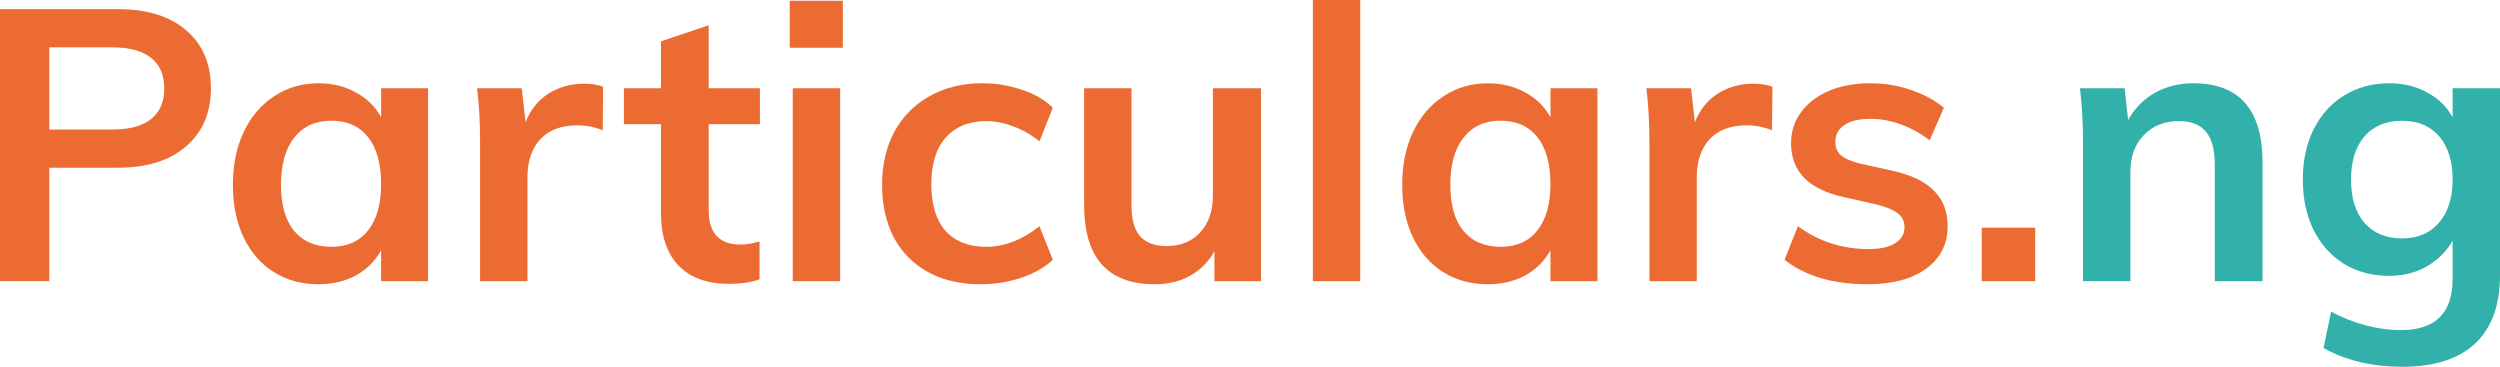
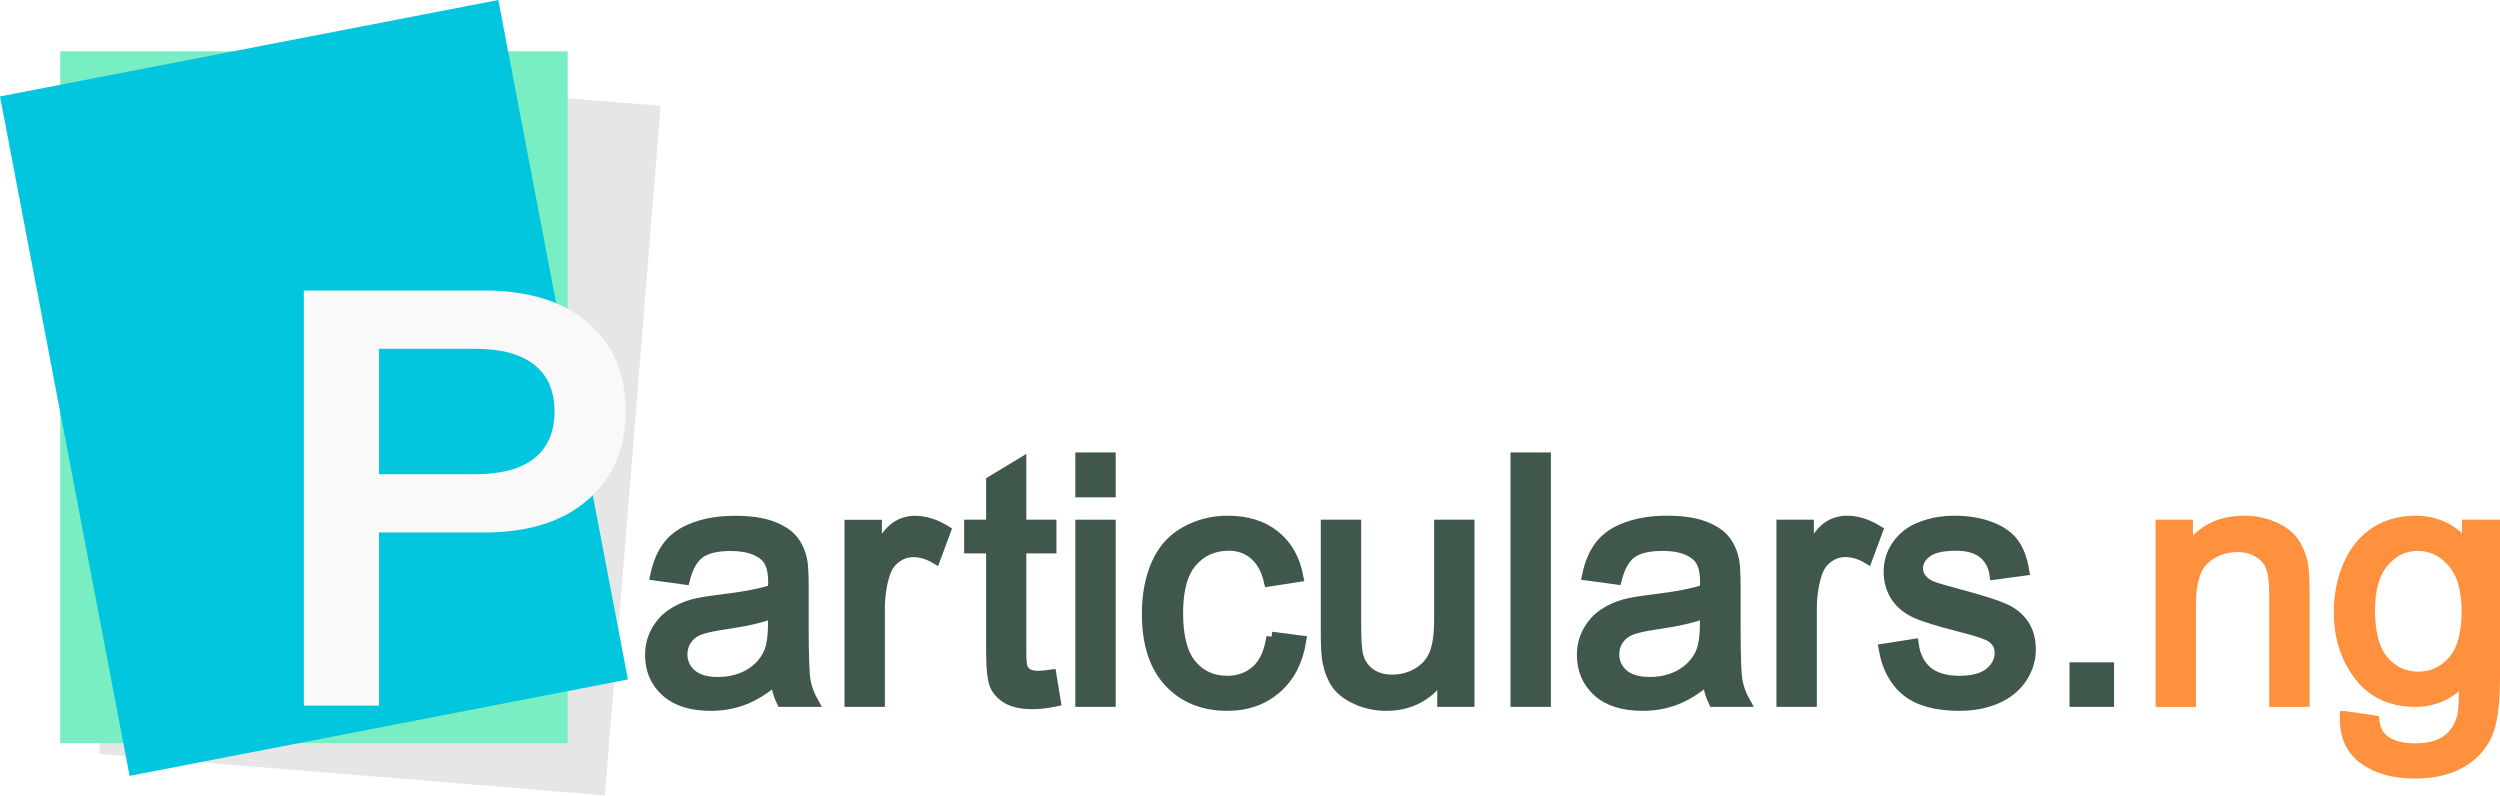
- <svg xmlns="http://www.w3.org/2000/svg" width="88.491mm" height="12.983mm" viewBox="0 0 88.491 12.983" version="1.1" id="svg8">
-   <defs id="defs2" />
-   <g id="layer1" transform="translate(100.4139,-89.47689)">
-     <g id="g867">
-       <g aria-label="Particulars." style="font-style:normal;font-variant:normal;font-weight:normal;font-stretch:normal;font-size:13.524px;line-height:1.25;font-family:Arial;-inkscape-font-specification:Arial;letter-spacing:0px;word-spacing:0px;fill:#ec6b33;fill-opacity:1;stroke:none;stroke-width:1.014" id="text841">
-         <path d="m -100.414,89.801 h 4.179 q 1.555,0 2.421,0.757 0.866,0.744 0.866,2.042 0,1.298 -0.879,2.056 -0.866,0.757 -2.407,0.757 h -2.434 v 4.016 h -1.745 z m 3.976,4.26 q 0.906,0 1.366,-0.365 0.473,-0.379 0.473,-1.082 0,-0.717 -0.46,-1.082 -0.46,-0.379 -1.379,-0.379 h -2.231 v 2.908 z" style="font-style:normal;font-variant:normal;font-weight:bold;font-stretch:normal;font-family:Muli;-inkscape-font-specification:'Muli Bold';fill:#ec6b33;fill-opacity:1;stroke-width:1.014" id="path826" />
-         <path d="m -85.261,92.601 v 6.829 h -1.663 v -1.095 q -0.311,0.568 -0.893,0.893 -0.582,0.311 -1.325,0.311 -0.893,0 -1.582,-0.433 -0.69,-0.433 -1.068,-1.231 -0.379,-0.798 -0.379,-1.853 0,-1.055 0.379,-1.866 0.392,-0.825 1.082,-1.271 0.69,-0.46 1.569,-0.46 0.744,0 1.325,0.325 0.582,0.311 0.893,0.879 v -1.028 z m -3.421,5.612 q 0.838,0 1.298,-0.582 0.46,-0.582 0.46,-1.636 0,-1.082 -0.46,-1.663 -0.46,-0.582 -1.312,-0.582 -0.838,0 -1.312,0.609 -0.46,0.595 -0.46,1.663 0,1.055 0.46,1.623 0.473,0.568 1.325,0.568 z" style="font-style:normal;font-variant:normal;font-weight:bold;font-stretch:normal;font-family:Muli;-inkscape-font-specification:'Muli Bold';fill:#ec6b33;fill-opacity:1;stroke-width:1.014" id="path828" />
-         <path d="m -79.741,92.439 q 0.392,0 0.676,0.108 l -0.014,1.542 q -0.433,-0.176 -0.893,-0.176 -0.866,0 -1.325,0.5 -0.446,0.5 -0.446,1.325 v 3.692 h -1.677 V 94.535 q 0,-1.082 -0.108,-1.934 h 1.582 l 0.135,1.204 q 0.257,-0.663 0.811,-1.014 0.554,-0.352 1.258,-0.352 z" style="font-style:normal;font-variant:normal;font-weight:bold;font-stretch:normal;font-family:Muli;-inkscape-font-specification:'Muli Bold';fill:#ec6b33;fill-opacity:1;stroke-width:1.014" id="path830" />
-         <path d="m -75.327,93.872 v 3.056 q 0,1.204 1.122,1.204 0.311,0 0.676,-0.108 v 1.339 q -0.446,0.162 -1.082,0.162 -1.163,0 -1.785,-0.649 -0.622,-0.649 -0.622,-1.866 v -3.137 h -1.312 v -1.271 h 1.312 v -1.663 l 1.69,-0.568 v 2.231 h 1.812 v 1.271 z" style="font-style:normal;font-variant:normal;font-weight:bold;font-stretch:normal;font-family:Muli;-inkscape-font-specification:'Muli Bold';fill:#ec6b33;fill-opacity:1;stroke-width:1.014" id="path832" />
-         <path d="m -72.353,92.601 h 1.677 v 6.829 h -1.677 z m 1.772,-3.097 v 1.663 h -1.88 v -1.663 z" style="font-style:normal;font-variant:normal;font-weight:bold;font-stretch:normal;font-family:Muli;-inkscape-font-specification:'Muli Bold';fill:#ec6b33;fill-opacity:1;stroke-width:1.014" id="path834" />
-         <path d="m -65.716,99.538 q -1.068,0 -1.853,-0.433 -0.784,-0.433 -1.204,-1.217 -0.419,-0.798 -0.419,-1.866 0,-1.068 0.433,-1.88 0.446,-0.811 1.244,-1.258 0.811,-0.46 1.866,-0.46 0.73,0 1.406,0.23 0.69,0.23 1.095,0.636 l -0.473,1.19 q -0.433,-0.352 -0.92,-0.527 -0.487,-0.189 -0.96,-0.189 -0.92,0 -1.433,0.582 -0.514,0.568 -0.514,1.65 0,1.082 0.5,1.65 0.514,0.568 1.447,0.568 0.473,0 0.96,-0.189 0.487,-0.189 0.92,-0.541 l 0.473,1.19 q -0.433,0.406 -1.122,0.636 -0.69,0.23 -1.447,0.23 z" style="font-style:normal;font-variant:normal;font-weight:bold;font-stretch:normal;font-family:Muli;-inkscape-font-specification:'Muli Bold';fill:#ec6b33;fill-opacity:1;stroke-width:1.014" id="path836" />
-         <path d="m -55.778,92.601 v 6.829 H -57.428 v -1.055 q -0.325,0.568 -0.866,0.866 -0.541,0.298 -1.244,0.298 -2.502,0 -2.502,-2.813 v -4.125 h 1.677 v 4.138 q 0,0.744 0.298,1.095 0.311,0.352 0.947,0.352 0.744,0 1.19,-0.487 0.446,-0.487 0.446,-1.298 v -3.8 z" style="font-style:normal;font-variant:normal;font-weight:bold;font-stretch:normal;font-family:Muli;-inkscape-font-specification:'Muli Bold';fill:#ec6b33;fill-opacity:1;stroke-width:1.014" id="path838" />
-         <path d="m -53.943,89.477 h 1.677 v 9.953 h -1.677 z" style="font-style:normal;font-variant:normal;font-weight:bold;font-stretch:normal;font-family:Muli;-inkscape-font-specification:'Muli Bold';fill:#ec6b33;fill-opacity:1;stroke-width:1.014" id="path840" />
-         <path d="m -43.871,92.601 v 6.829 h -1.663 v -1.095 q -0.311,0.568 -0.893,0.893 -0.582,0.311 -1.325,0.311 -0.893,0 -1.582,-0.433 -0.69,-0.433 -1.068,-1.231 -0.379,-0.798 -0.379,-1.853 0,-1.055 0.379,-1.866 0.392,-0.825 1.082,-1.271 0.69,-0.46 1.569,-0.46 0.744,0 1.325,0.325 0.582,0.311 0.893,0.879 v -1.028 z m -3.421,5.612 q 0.838,0 1.298,-0.582 0.46,-0.582 0.46,-1.636 0,-1.082 -0.46,-1.663 -0.46,-0.582 -1.312,-0.582 -0.838,0 -1.312,0.609 -0.46,0.595 -0.46,1.663 0,1.055 0.46,1.623 0.473,0.568 1.325,0.568 z" style="font-style:normal;font-variant:normal;font-weight:bold;font-stretch:normal;font-family:Muli;-inkscape-font-specification:'Muli Bold';fill:#ec6b33;fill-opacity:1;stroke-width:1.014" id="path842" />
-         <path d="m -38.352,92.439 q 0.392,0 0.676,0.108 l -0.014,1.542 q -0.433,-0.176 -0.893,-0.176 -0.866,0 -1.325,0.5 -0.446,0.5 -0.446,1.325 v 3.692 H -42.03 V 94.535 q 0,-1.082 -0.108,-1.934 h 1.582 l 0.135,1.204 q 0.257,-0.663 0.811,-1.014 0.554,-0.352 1.258,-0.352 z" style="font-style:normal;font-variant:normal;font-weight:bold;font-stretch:normal;font-family:Muli;-inkscape-font-specification:'Muli Bold';fill:#ec6b33;fill-opacity:1;stroke-width:1.014" id="path844" />
-         <path d="m -34.299,99.538 q -1.853,0 -2.948,-0.866 l 0.473,-1.19 q 1.095,0.811 2.502,0.811 0.609,0 0.933,-0.203 0.338,-0.203 0.338,-0.568 0,-0.311 -0.23,-0.487 -0.23,-0.189 -0.784,-0.325 l -1.136,-0.257 q -1.866,-0.406 -1.866,-1.907 0,-0.622 0.352,-1.095 0.352,-0.487 0.987,-0.757 0.636,-0.27 1.474,-0.27 0.73,0 1.406,0.23 0.676,0.216 1.19,0.636 l -0.5,1.15 q -1.028,-0.757 -2.11,-0.757 -0.582,0 -0.906,0.216 -0.325,0.216 -0.325,0.595 0,0.298 0.189,0.473 0.203,0.176 0.676,0.298 l 1.163,0.257 q 1.014,0.23 1.474,0.717 0.473,0.473 0.473,1.244 0,0.947 -0.757,1.501 -0.757,0.554 -2.069,0.554 z" style="font-style:normal;font-variant:normal;font-weight:bold;font-stretch:normal;font-family:Muli;-inkscape-font-specification:'Muli Bold';fill:#ec6b33;fill-opacity:1;stroke-width:1.014" id="path846" />
-         <path d="m -28.374,97.537 v 1.893 h -1.893 v -1.893 z" style="font-style:normal;font-variant:normal;font-weight:bold;font-stretch:normal;font-family:Muli;-inkscape-font-specification:'Muli Bold';fill:#ec6b33;fill-opacity:1;stroke-width:1.014" id="path848" />
+ <svg xmlns="http://www.w3.org/2000/svg" xmlns:xlink="http://www.w3.org/1999/xlink" id="062a65d4-6310-416e-8fb8-777315adf84b" data-name="Layer 1" width="1439.397" height="457.957" viewBox="0 0 1439.397 457.957" version="1.1">
+   <defs id="defs1481">
+     <linearGradient id="7db19e5e-7cc3-41df-8a16-c81cf46c1195" x1="758.38" y1="801.59" x2="758.38" y2="131.56" gradientTransform="rotate(4.65,1291.924,-1733.373)" gradientUnits="userSpaceOnUse">
+       <stop offset="0" stop-color="gray" stop-opacity="0.25" id="stop1463" />
+       <stop offset="0.54" stop-color="gray" stop-opacity="0.12" id="stop1465" />
+       <stop offset="1" stop-color="gray" stop-opacity="0.1" id="stop1467" />
+     </linearGradient>
+     <linearGradient id="87908c47-1c47-4a2f-b745-20cb7009bb75" x1="685.97" y1="797.2" x2="685.97" y2="126.94" gradientTransform="rotate(-10.87,147.5152,1302.021)" xlink:href="#7db19e5e-7cc3-41df-8a16-c81cf46c1195" />
+     <linearGradient id="f482b758-09b8-4320-b57c-ecd1bdf3658e" x1="517.93" y1="719.46" x2="517.93" y2="49.68" xlink:href="#7db19e5e-7cc3-41df-8a16-c81cf46c1195" gradientTransform="matrix(1.33851,0,0,1.33851,15.35632,0)" />
+     <linearGradient id="720977dd-28dd-4cd1-b9d4-02f8d793e7ce" x1="553.48" y1="380.79" x2="559.93" y2="535.01" gradientTransform="matrix(-1.33851,0.0133851,-0.0133851,-1.33851,1461.884,834.0657)" gradientUnits="userSpaceOnUse">
+       <stop offset="0" stop-opacity="0.12" id="stop1472" />
+       <stop offset="0.55" stop-opacity="0.09" id="stop1474" />
+       <stop offset="1" stop-opacity="0.02" id="stop1476" />
+     </linearGradient>
+     <linearGradient id="e8979000-d63e-4fe0-8af1-0dfdd65d3420" x1="356.17" y1="639.4" x2="356.17" y2="574" xlink:href="#7db19e5e-7cc3-41df-8a16-c81cf46c1195" gradientTransform="matrix(1.33851,0,0,1.33851,15.35632,-630.1495)" />
+     <linearGradient id="3889af47-bc7c-4009-b8ee-af9d60c73d61" x1="296" y1="675.66" x2="296" y2="478.3" xlink:href="#7db19e5e-7cc3-41df-8a16-c81cf46c1195" gradientTransform="translate(103.3019,-65)" />
+     <linearGradient gradientUnits="userSpaceOnUse" y2="513.71" x2="654.16" y1="770.88" x1="654.16" id="acc8b6a5-9f39-4130-a42e-d6ce30e2b206" gradientTransform="translate(1377.424,71.99365)">
+       <stop id="stop1940" stop-opacity="0.25" stop-color="gray" offset="0" />
+       <stop id="stop1942" stop-opacity="0.12" stop-color="gray" offset="0.54" />
+       <stop id="stop1944" stop-opacity="0.1" stop-color="gray" offset="1" />
+     </linearGradient>
+     <linearGradient gradientTransform="matrix(1.33851,0,0,1.33851,15.35632,0)" xlink:href="#7db19e5e-7cc3-41df-8a16-c81cf46c1195" y2="574" x2="356.17" y1="639.4" x1="356.17" id="e8979000-d63e-4fe0-8af1-0dfdd65d3420-8" />
+   </defs>
+   <g id="g6069">
+     <g id="g6044">
+       <path id="polygon1485-7" d="M 89.159,37.041 380.36,60.92 348.267,457.957 57.066,434.078 Z" style="fill:#e6e6e6;fill-opacity:1;stroke:none;stroke-width:1.777;stroke-miterlimit:4;stroke-dasharray:none;stroke-opacity:1" />
+       <path id="rect1493-9" d="m 34.68,29.547 h 292.165 V 427.898 H 34.68 Z" style="fill:#79eec3;fill-opacity:1;stroke:none;stroke-width:1.777;stroke-miterlimit:4;stroke-dasharray:none;stroke-opacity:1" />
+       <path id="polygon1489-1" d="M -4.12e-6,55.514 286.919,0 361.524,391.196 74.605,446.71 Z" style="fill:#02c6dd;fill-opacity:1;stroke:none;stroke-width:1.777;stroke-miterlimit:4;stroke-dasharray:none;stroke-opacity:1" />
+     </g>
+     <g id="g6039">
+       <g id="text5828" style="font-style:normal;font-variant:normal;font-weight:bold;font-stretch:normal;font-size:335.682px;line-height:1.25;font-family:Muli;-inkscape-font-specification:'Muli Bold';letter-spacing:0px;word-spacing:0px;fill:#f9f9f9;fill-opacity:1;stroke:none;stroke-width:12.588" aria-label="P" transform="translate(-193.1675,-1178.437)">
+         <path id="path5879" style="font-style:normal;font-variant:normal;font-weight:bold;font-stretch:normal;font-family:Muli;-inkscape-font-specification:'Muli Bold';fill:#f9f9f9;stroke-width:12.588" d="m 368.094,1345.707 h 103.726 q 38.603,0 60.087,18.798 21.484,18.462 21.484,50.688 0,32.225 -21.819,51.024 -21.484,18.798 -59.751,18.798 h -60.423 v 99.698 h -43.303 z m 98.691,105.74 q 22.491,0 33.904,-9.063 11.749,-9.399 11.749,-26.855 0,-17.791 -11.413,-26.855 -11.413,-9.399 -34.24,-9.399 h -55.388 v 72.172 z" />
      </g>
-       <g aria-label="ng" style="font-style:normal;font-variant:normal;font-weight:normal;font-stretch:normal;font-size:13.524px;line-height:1.25;font-family:Arial;-inkscape-font-specification:Arial;letter-spacing:0px;word-spacing:0px;fill:#32b0aa;fill-opacity:1;stroke:none;stroke-width:1.014" id="text841-2">
-         <path d="m -22.776,92.425 q 2.448,0 2.448,2.813 v 4.192 h -1.69 v -4.111 q 0,-0.811 -0.311,-1.177 -0.311,-0.379 -0.96,-0.379 -0.771,0 -1.244,0.5 -0.473,0.487 -0.473,1.298 v 3.868 h -1.677 V 94.535 q 0,-1.082 -0.108,-1.934 h 1.582 l 0.122,1.122 q 0.352,-0.622 0.947,-0.96 0.609,-0.338 1.366,-0.338 z" style="font-style:normal;font-variant:normal;font-weight:bold;font-stretch:normal;font-family:Muli;-inkscape-font-specification:'Muli Bold';fill:#32b0aa;fill-opacity:1;stroke-width:1.014" id="path851" />
-         <path d="m -11.923,92.601 v 6.613 q 0,1.596 -0.879,2.421 -0.879,0.825 -2.583,0.825 -1.582,0 -2.786,-0.663 l 0.27,-1.285 q 1.244,0.649 2.475,0.649 1.826,0 1.826,-1.812 v -1.352 q -0.311,0.554 -0.906,0.906 -0.595,0.338 -1.339,0.338 -0.893,0 -1.596,-0.419 -0.69,-0.433 -1.082,-1.204 -0.379,-0.784 -0.379,-1.785 0,-1.001 0.379,-1.772 0.392,-0.784 1.082,-1.204 0.703,-0.433 1.596,-0.433 0.757,0 1.339,0.325 0.595,0.311 0.906,0.879 v -1.028 z m -3.476,5.315 q 0.838,0 1.312,-0.554 0.487,-0.554 0.487,-1.528 0,-0.974 -0.473,-1.528 -0.473,-0.554 -1.325,-0.554 -0.838,0 -1.325,0.554 -0.473,0.554 -0.473,1.528 0,0.974 0.473,1.528 0.487,0.554 1.325,0.554 z" style="font-style:normal;font-variant:normal;font-weight:bold;font-stretch:normal;font-family:Muli;-inkscape-font-specification:'Muli Bold';fill:#32b0aa;fill-opacity:1;stroke-width:1.014" id="path853" />
+       <g id="text5832" style="font-style:normal;font-variant:normal;font-weight:normal;font-stretch:normal;font-size:196.239px;line-height:1.25;font-family:Arial;-inkscape-font-specification:Arial;letter-spacing:0px;word-spacing:0px;fill:#40574c;fill-opacity:1;stroke:#40574c;stroke-width:6;stroke-miterlimit:4;stroke-dasharray:none;stroke-opacity:1" aria-label="ticulars." transform="translate(-193.1675,-1178.437)">
+         <path id="path5882" style="fill:#40574c;fill-opacity:1;stroke:#40574c;stroke-width:6;stroke-miterlimit:4;stroke-dasharray:none;stroke-opacity:1" d="m 798.424,1566.986 2.491,15.235 q -7.282,1.533 -13.031,1.533 -9.39,0 -14.565,-2.97 -5.174,-2.97 -7.282,-7.761 -2.108,-4.887 -2.108,-20.41 v -58.546 h -12.648 v -13.415 h 12.648 v -25.201 l 17.152,-10.348 v 35.549 h 17.343 v 13.415 h -17.343 v 59.504 q 0,7.378 0.862,9.486 0.958,2.108 2.97,3.354 2.108,1.246 5.941,1.246 2.875,0 7.57,-0.671 z" />
+         <path id="path5884" style="fill:#40574c;fill-opacity:1;stroke:#40574c;stroke-width:6;stroke-miterlimit:4;stroke-dasharray:none;stroke-opacity:1" d="m 815.288,1461.776 v -19.835 h 17.248 v 19.835 z m 0,120.637 v -101.76 h 17.248 v 101.76 z" />
+         <path id="path5886" style="fill:#40574c;fill-opacity:1;stroke:#40574c;stroke-width:6;stroke-miterlimit:4;stroke-dasharray:none;stroke-opacity:1" d="m 925.289,1545.139 16.96,2.204 q -2.779,17.535 -14.277,27.5 -11.403,9.869 -28.075,9.869 -20.889,0 -33.633,-13.606 -12.648,-13.702 -12.648,-39.19 0,-16.481 5.462,-28.842 5.462,-12.361 16.577,-18.493 11.211,-6.228 24.338,-6.228 16.577,0 27.117,8.432 10.54,8.336 13.511,23.763 l -16.768,2.587 q -2.396,-10.253 -8.528,-15.427 -6.037,-5.174 -14.66,-5.174 -13.031,0 -21.176,9.39 -8.145,9.294 -8.145,29.512 0,20.505 7.857,29.8 7.857,9.294 20.505,9.294 10.157,0 16.96,-6.228 6.803,-6.228 8.624,-19.164 z" />
+         <path id="path5888" style="fill:#40574c;fill-opacity:1;stroke:#40574c;stroke-width:6;stroke-miterlimit:4;stroke-dasharray:none;stroke-opacity:1" d="m 1023.696,1582.413 v -14.948 q -11.882,17.247 -32.291,17.247 -9.007,0 -16.864,-3.45 -7.761,-3.45 -11.594,-8.624 -3.737,-5.27 -5.27,-12.84 -1.054,-5.079 -1.054,-16.098 v -63.049 h 17.248 v 56.438 q 0,13.511 1.054,18.206 1.629,6.803 6.899,10.732 5.27,3.833 13.031,3.833 7.761,0 14.565,-3.929 6.803,-4.024 9.582,-10.828 2.875,-6.899 2.875,-19.93 v -54.521 h 17.248 v 101.76 z" />
+         <path id="path5890" style="fill:#40574c;fill-opacity:1;stroke:#40574c;stroke-width:6;stroke-miterlimit:4;stroke-dasharray:none;stroke-opacity:1" d="m 1065.857,1582.413 v -140.472 h 17.247 v 140.472 z" />
+         <path id="path5892" style="fill:#40574c;fill-opacity:1;stroke:#40574c;stroke-width:6;stroke-miterlimit:4;stroke-dasharray:none;stroke-opacity:1" d="m 1176.337,1569.861 q -9.582,8.145 -18.493,11.498 -8.815,3.354 -18.972,3.354 -16.768,0 -25.776,-8.145 -9.007,-8.241 -9.007,-20.985 0,-7.474 3.354,-13.606 3.45,-6.228 8.911,-9.965 5.558,-3.737 12.457,-5.653 5.079,-1.341 15.331,-2.587 20.889,-2.491 30.758,-5.941 0.096,-3.545 0.096,-4.504 0,-10.54 -4.887,-14.852 -6.612,-5.845 -19.643,-5.845 -12.169,0 -18.014,4.312 -5.749,4.216 -8.528,15.044 l -16.864,-2.3 q 2.3,-10.828 7.57,-17.439 5.27,-6.707 15.235,-10.253 9.965,-3.641 23.093,-3.641 13.031,0 21.176,3.066 8.145,3.066 11.977,7.761 3.833,4.599 5.366,11.69 0.862,4.408 0.862,15.906 v 22.997 q 0,24.051 1.054,30.471 1.15,6.324 4.408,12.169 h -18.014 q -2.683,-5.366 -3.45,-12.552 z m -1.437,-38.52 q -9.39,3.833 -28.171,6.516 -10.636,1.533 -15.044,3.45 -4.408,1.916 -6.803,5.653 -2.396,3.641 -2.396,8.145 0,6.899 5.174,11.498 5.27,4.599 15.331,4.599 9.965,0 17.727,-4.312 7.761,-4.408 11.402,-11.977 2.779,-5.845 2.779,-17.248 z" />
+         <path id="path5894" style="fill:#40574c;fill-opacity:1;stroke:#40574c;stroke-width:6;stroke-miterlimit:4;stroke-dasharray:none;stroke-opacity:1" d="m 1218.976,1582.413 v -101.76 h 15.523 v 15.427 q 5.941,-10.828 10.923,-14.277 5.079,-3.45 11.115,-3.45 8.72,0 17.727,5.558 l -5.941,16.002 q -6.324,-3.737 -12.648,-3.737 -5.653,0 -10.157,3.45 -4.504,3.354 -6.42,9.39 -2.874,9.199 -2.874,20.122 v 53.276 z" />
+         <path id="path5896" style="fill:#40574c;fill-opacity:1;stroke:#40574c;stroke-width:6;stroke-miterlimit:4;stroke-dasharray:none;stroke-opacity:1" d="m 1277.81,1552.038 17.056,-2.683 q 1.437,10.253 7.953,15.714 6.612,5.462 18.397,5.462 11.882,0 17.631,-4.791 5.749,-4.887 5.749,-11.402 0,-5.845 -5.078,-9.199 -3.545,-2.3 -17.631,-5.845 -18.972,-4.791 -26.35,-8.241 -7.282,-3.545 -11.115,-9.678 -3.737,-6.228 -3.737,-13.702 0,-6.803 3.066,-12.552 3.162,-5.845 8.528,-9.678 4.024,-2.97 10.923,-4.983 6.995,-2.108 14.948,-2.108 11.977,0 20.985,3.45 9.103,3.45 13.415,9.39 4.312,5.845 5.941,15.714 l -16.864,2.3 q -1.15,-7.857 -6.707,-12.265 -5.462,-4.408 -15.523,-4.408 -11.882,0 -16.96,3.929 -5.078,3.929 -5.078,9.199 0,3.354 2.108,6.037 2.108,2.779 6.612,4.599 2.587,0.958 15.235,4.408 18.302,4.887 25.488,8.049 7.282,3.066 11.402,9.007 4.12,5.941 4.12,14.756 0,8.624 -5.079,16.289 -4.983,7.57 -14.469,11.786 -9.486,4.12 -21.464,4.12 -19.835,0 -30.279,-8.241 -10.348,-8.241 -13.223,-24.434 z" />
+         <path id="path5898" style="fill:#40574c;fill-opacity:1;stroke:#40574c;stroke-width:6;stroke-miterlimit:4;stroke-dasharray:none;stroke-opacity:1" d="m 1387.715,1582.413 v -19.643 h 19.643 v 19.643 z" />
+       </g>
+       <g id="text5836" style="font-style:normal;font-variant:normal;font-weight:normal;font-stretch:normal;font-size:196.133px;line-height:1.25;font-family:Arial;-inkscape-font-specification:Arial;letter-spacing:0px;word-spacing:0px;fill:#40574c;fill-opacity:1;stroke:#40574c;stroke-width:6;stroke-miterlimit:4;stroke-dasharray:none;stroke-opacity:1" aria-label="ar" transform="translate(-193.1675,-1178.437)">
+         <path id="path5901" d="m 639.786,1569.868 q -9.577,8.14 -18.483,11.492 -8.811,3.352 -18.962,3.352 -16.759,0 -25.762,-8.14 -9.002,-8.236 -9.002,-20.973 0,-7.47 3.352,-13.599 3.448,-6.225 8.906,-9.96 5.555,-3.735 12.45,-5.65 5.076,-1.341 15.323,-2.586 20.877,-2.49 30.742,-5.938 0.096,-3.543 0.096,-4.501 0,-10.534 -4.884,-14.844 -6.608,-5.842 -19.632,-5.842 -12.163,0 -18.004,4.31 -5.746,4.214 -8.523,15.036 l -16.855,-2.298 q 2.298,-10.822 7.566,-17.43 5.267,-6.704 15.227,-10.247 9.96,-3.639 23.08,-3.639 13.024,0 21.165,3.065 8.14,3.064 11.971,7.757 3.831,4.597 5.363,11.684 0.862,4.405 0.862,15.898 v 22.984 q 0,24.038 1.053,30.454 1.149,6.321 4.405,12.163 h -18.004 q -2.682,-5.363 -3.448,-12.546 z m -1.437,-38.499 q -9.385,3.831 -28.156,6.512 -10.63,1.532 -15.036,3.448 -4.405,1.915 -6.8,5.65 -2.394,3.639 -2.394,8.14 0,6.895 5.171,11.492 5.267,4.597 15.323,4.597 9.96,0 17.717,-4.31 7.757,-4.405 11.396,-11.971 2.777,-5.842 2.777,-17.238 z" />
+         <path id="path5903" d="m 682.403,1582.414 v -101.706 h 15.514 v 15.419 q 5.938,-10.822 10.918,-14.27 5.076,-3.448 11.109,-3.448 8.715,0 17.717,5.554 l -5.938,15.993 q -6.321,-3.735 -12.641,-3.735 -5.65,0 -10.151,3.448 -4.501,3.352 -6.416,9.385 -2.873,9.194 -2.873,20.111 v 53.247 z" />
+       </g>
+       <g id="text5832-5" style="font-style:normal;font-variant:normal;font-weight:normal;font-stretch:normal;font-size:196.239px;line-height:1.25;font-family:Arial;-inkscape-font-specification:Arial;letter-spacing:0px;word-spacing:0px;fill:#fe903e;fill-opacity:1;stroke:#fe903e;stroke-width:6;stroke-miterlimit:4;stroke-dasharray:none;stroke-opacity:1" aria-label="ng" transform="translate(-193.1675,-1178.437)">
+         <path id="path5906" style="fill:#fe903e;fill-opacity:1;stroke:#fe903e;stroke-width:6;stroke-miterlimit:4;stroke-dasharray:none;stroke-opacity:1" d="m 1437.254,1582.413 v -101.76 h 15.523 v 14.469 q 11.211,-16.768 32.387,-16.768 9.199,0 16.864,3.354 7.761,3.258 11.594,8.624 3.833,5.366 5.366,12.744 0.958,4.791 0.958,16.768 v 62.57 h -17.248 v -61.9 q 0,-10.54 -2.012,-15.714 -2.012,-5.27 -7.186,-8.336 -5.079,-3.162 -11.977,-3.162 -11.019,0 -19.068,6.995 -7.953,6.995 -7.953,26.542 v 55.575 z" />
+         <path id="path5908" style="fill:#fe903e;fill-opacity:1;stroke:#fe903e;stroke-width:6;stroke-miterlimit:4;stroke-dasharray:none;stroke-opacity:1" d="m 1543.326,1590.845 16.768,2.491 q 1.054,7.761 5.845,11.307 6.42,4.791 17.535,4.791 11.977,0 18.493,-4.791 6.516,-4.791 8.815,-13.415 1.341,-5.27 1.246,-22.134 -11.307,13.319 -28.171,13.319 -20.985,0 -32.483,-15.139 -11.498,-15.139 -11.498,-36.316 0,-14.565 5.27,-26.83 5.27,-12.361 15.235,-19.068 10.061,-6.707 23.572,-6.707 18.014,0 29.704,14.565 v -12.265 h 15.906 v 87.963 q 0,23.763 -4.887,33.633 -4.791,9.965 -15.331,15.714 -10.444,5.749 -25.776,5.749 -18.206,0 -29.417,-8.241 -11.211,-8.145 -10.828,-24.626 z m 14.277,-61.133 q 0,20.026 7.953,29.225 7.953,9.199 19.93,9.199 11.882,0 19.93,-9.103 8.049,-9.199 8.049,-28.746 0,-18.685 -8.336,-28.171 -8.241,-9.486 -19.93,-9.486 -11.498,0 -19.547,9.39 -8.049,9.294 -8.049,27.692 z" />
      </g>
    </g>
  </g>
</svg>
